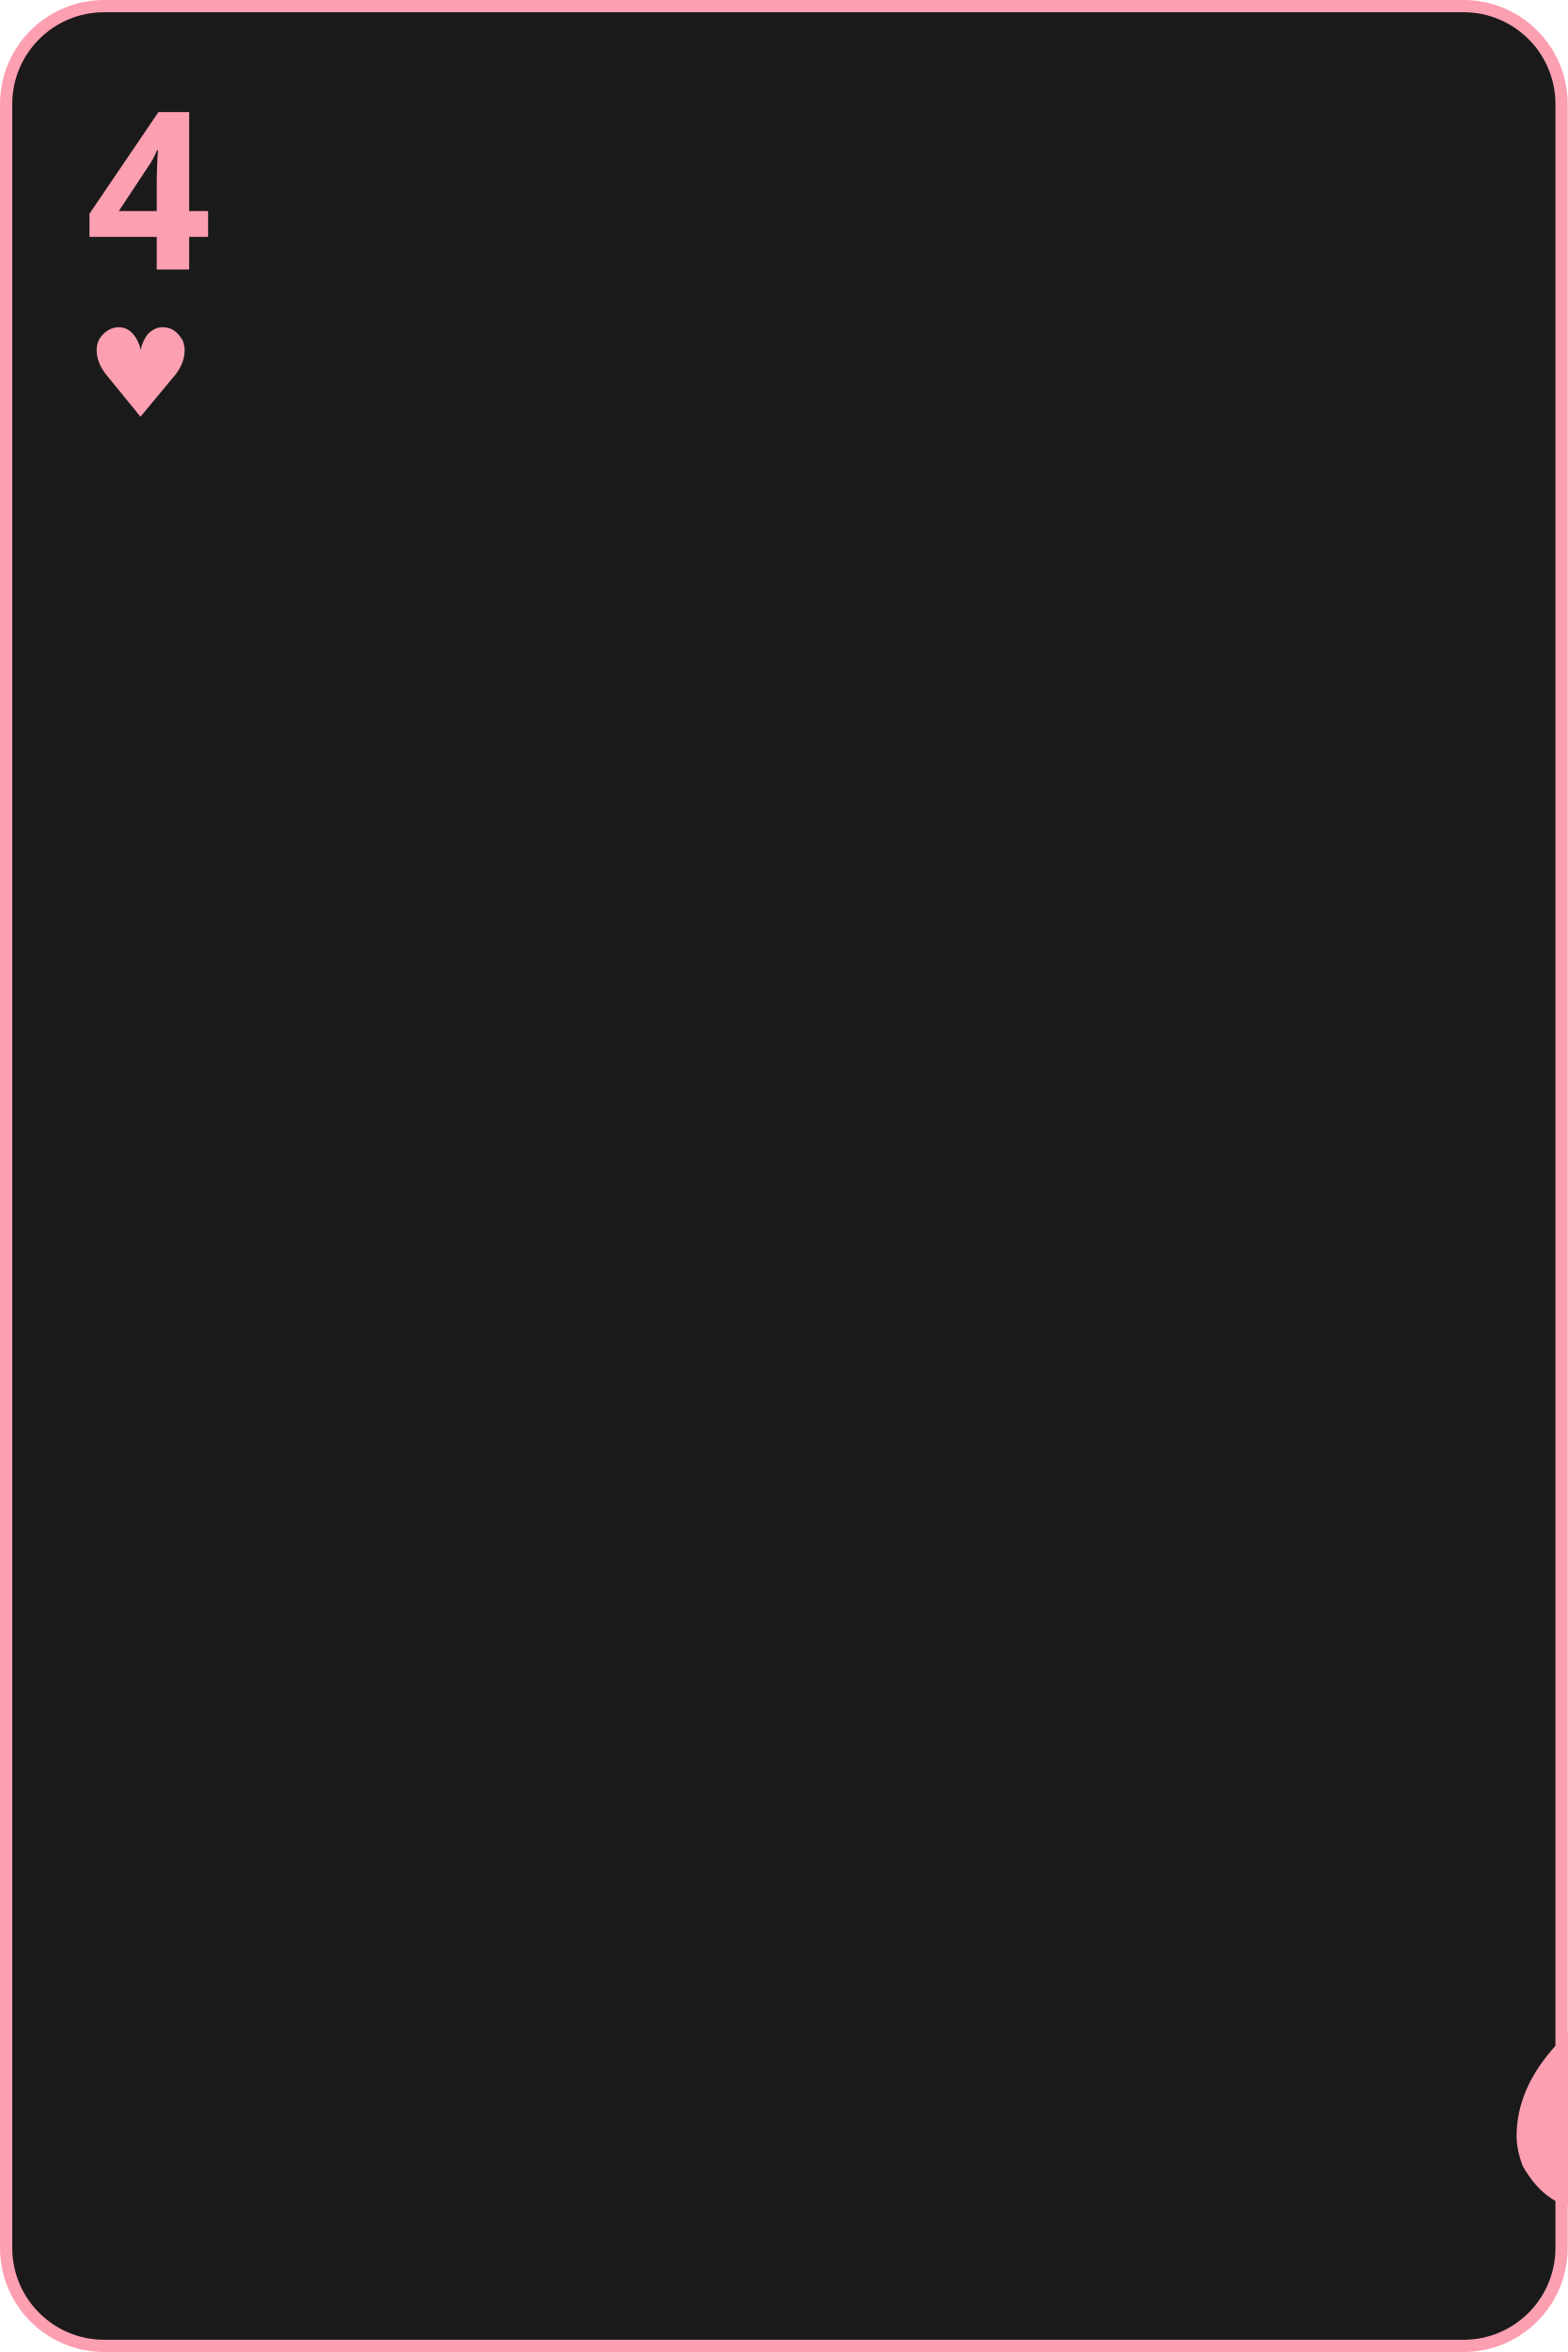
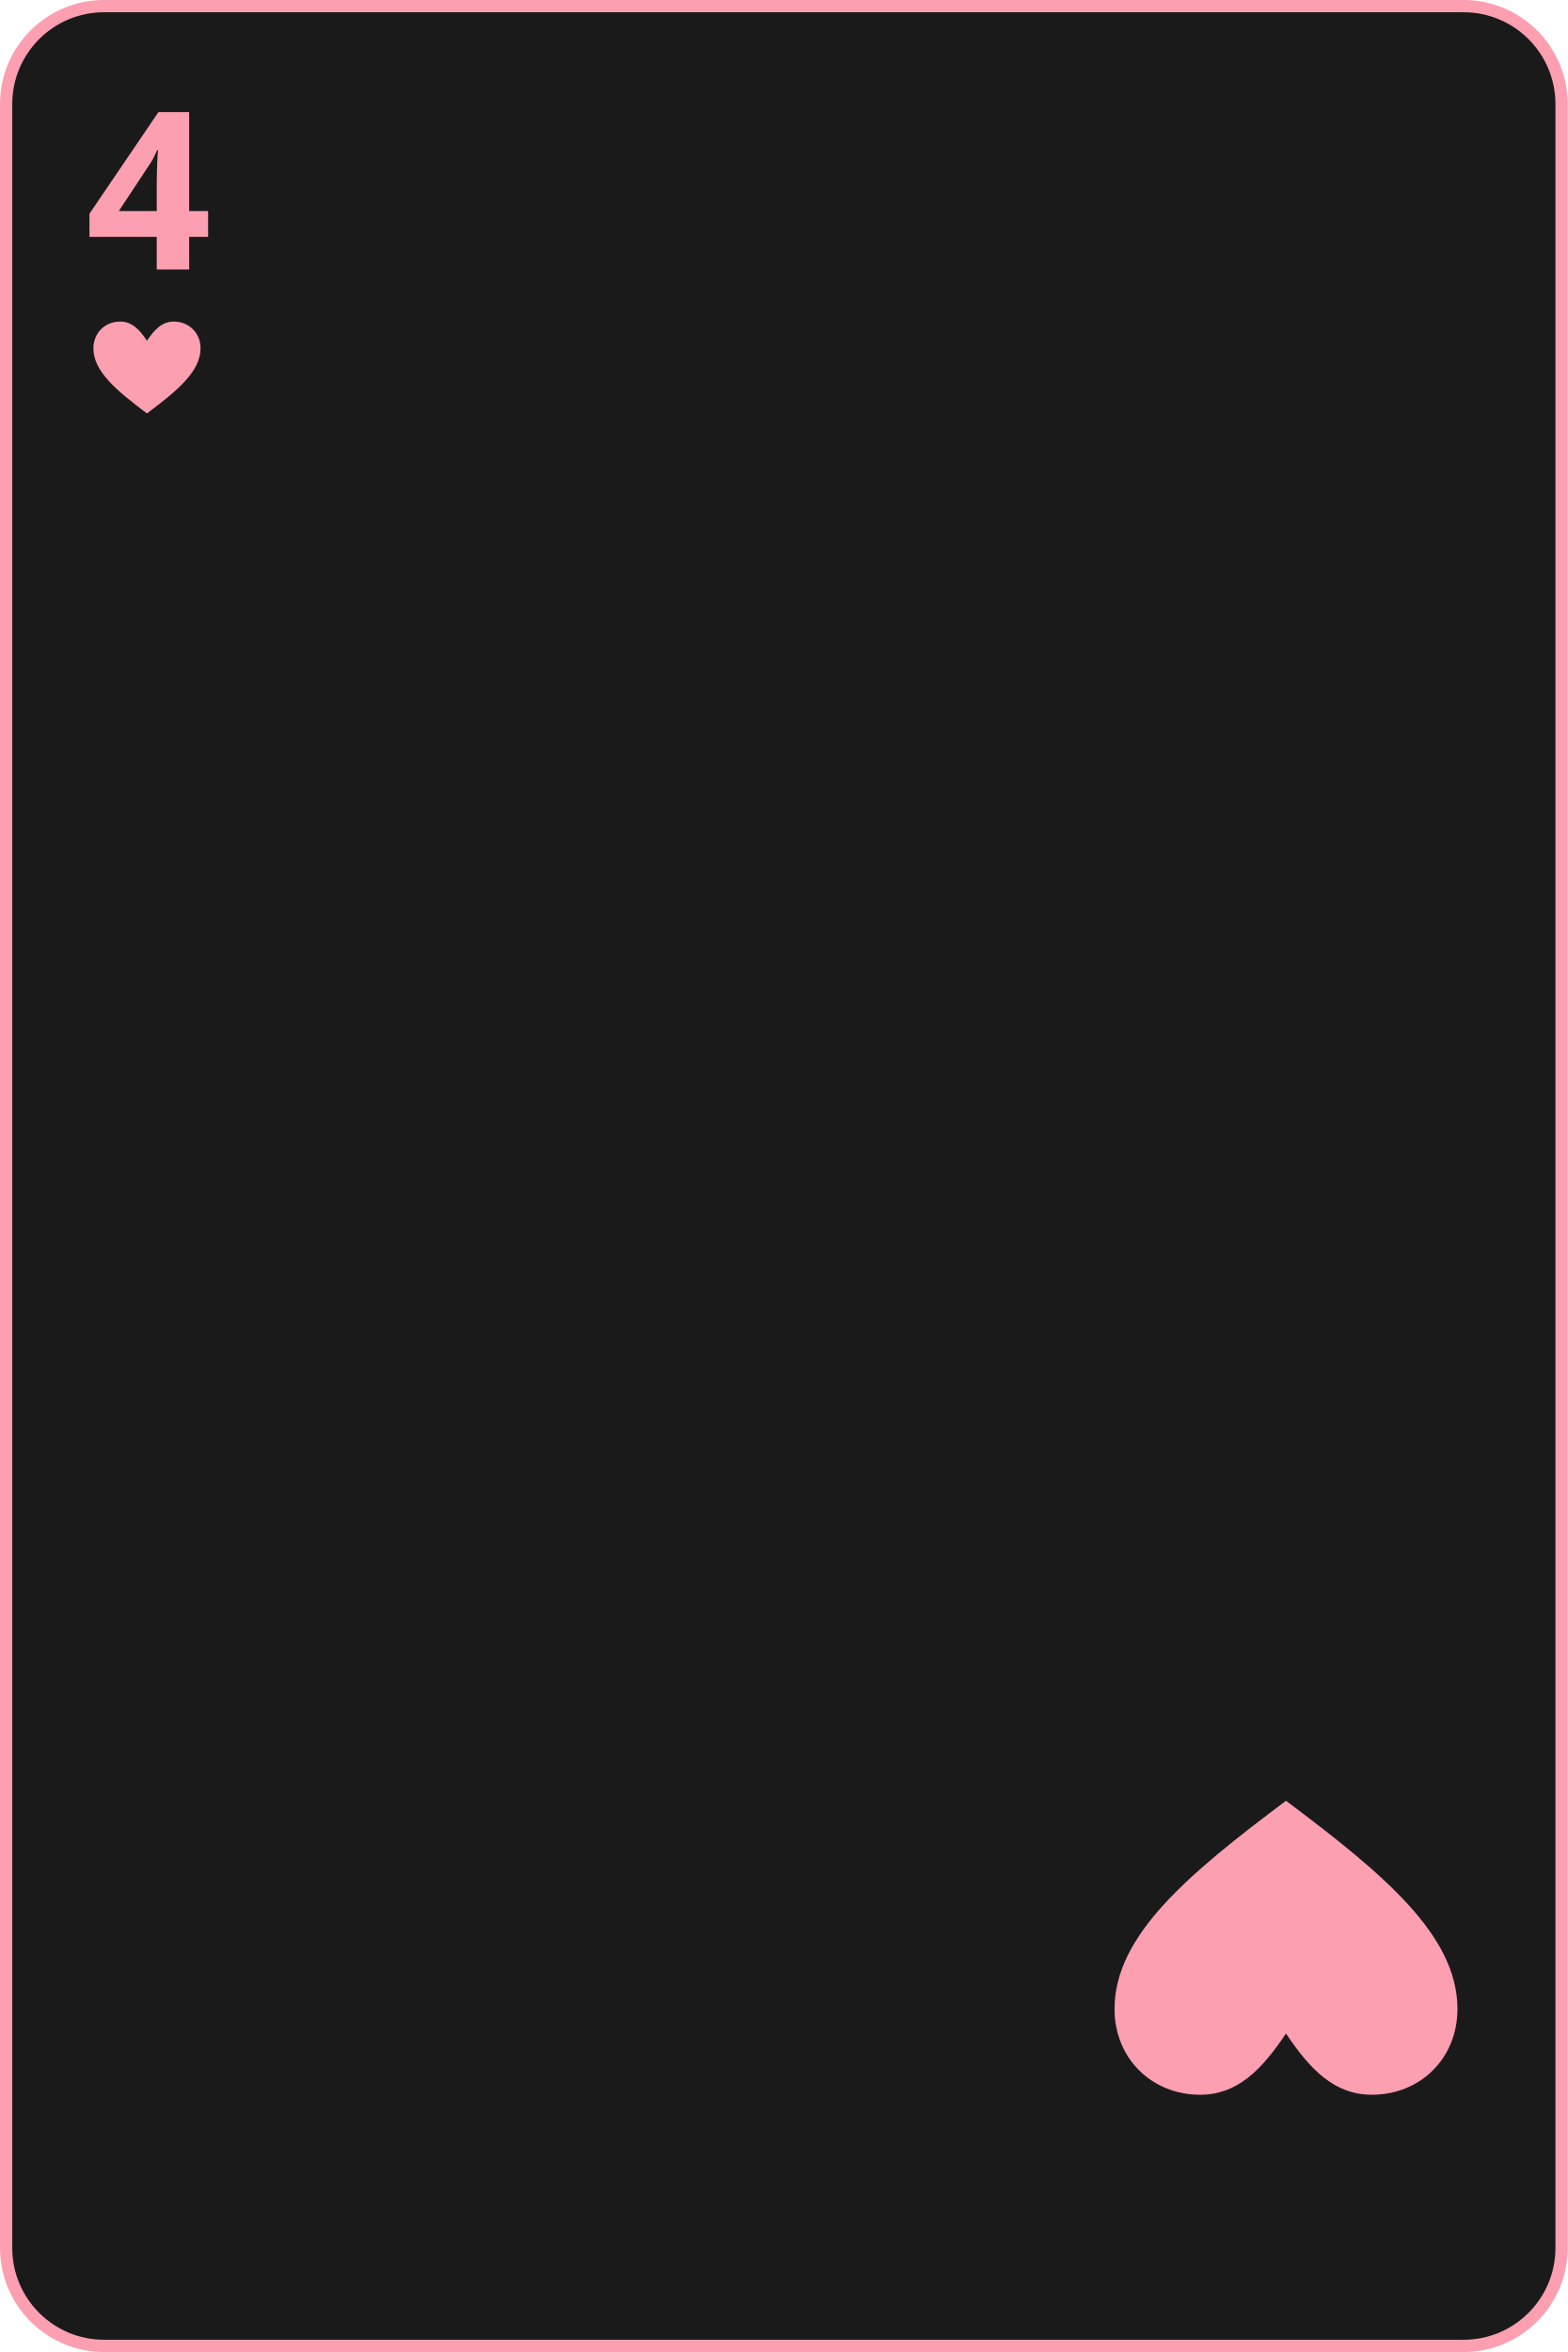
<svg xmlns="http://www.w3.org/2000/svg" width="256" height="384" viewBox="0 0 256 384">
  <rect x="1" y="1" width="254" height="382" rx="16" ry="16" fill="#1a1a1a" stroke="#fb9fb1" stroke-width="2" />
  <text x="14" y="44" font-family="Fira Mono" font-size="36" font-weight="700" fill="#fb9fb1">4</text>
-   <text x="14" y="68" font-family="Fira Mono" font-size="20" fill="#fb9fb1">♥</text>
-   <text x="242" y="350" font-family="Fira Mono" font-size="64" text-anchor="end" fill="#fb9fb1" transform="rotate(180 242 332)">♥</text>
+   <g transform="translate(14 50) scale(0.625)">
+     <path d="M16,28 C 8,22 2,17 2,11 C 2,7 5,4 9,4 C 12,4 14,6 16,9 C 18,6 20,4 23,4 C 27,4 30,7 30,11 C 30,17 24,22 16,28 Z" fill="#fb9fb1" />
+   </g>
+   <g transform="translate(242 350) rotate(180) scale(2)">
+     <path d="M16,28 C 8,22 2,17 2,11 C 2,7 5,4 9,4 C 12,4 14,6 16,9 C 18,6 20,4 23,4 C 27,4 30,7 30,11 C 30,17 24,22 16,28 Z" fill="#fb9fb1" />
+   </g>
</svg>
